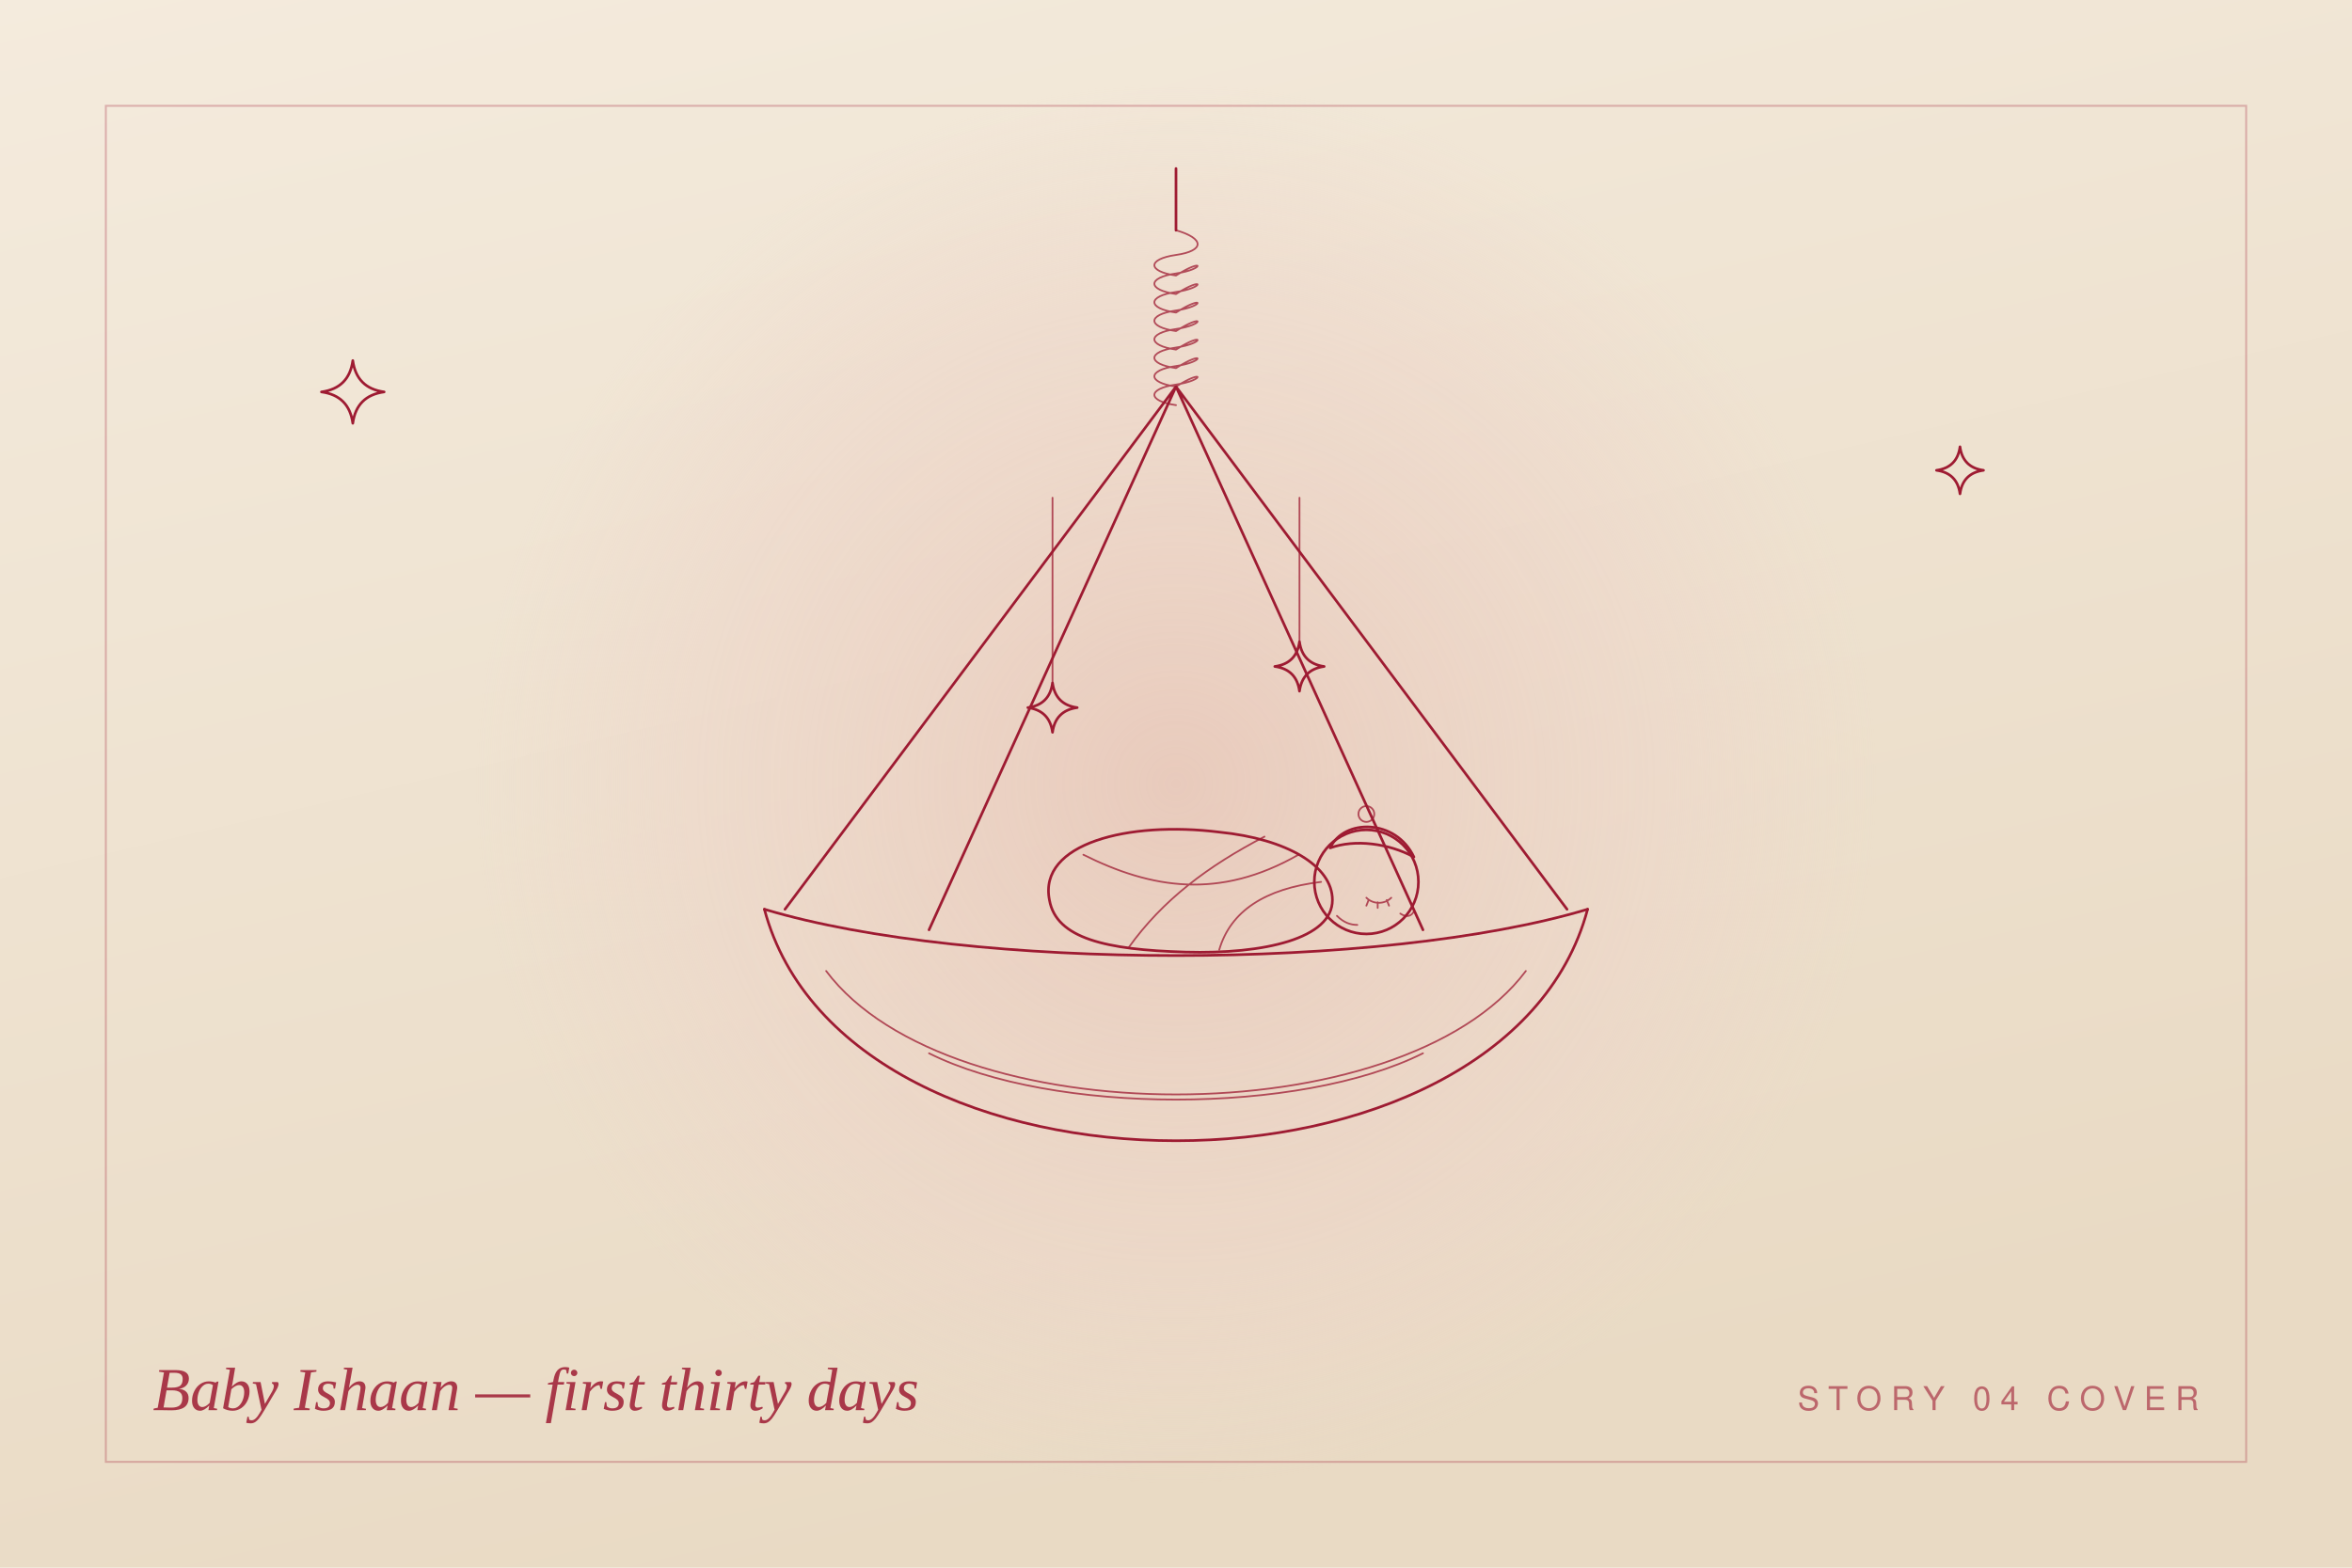
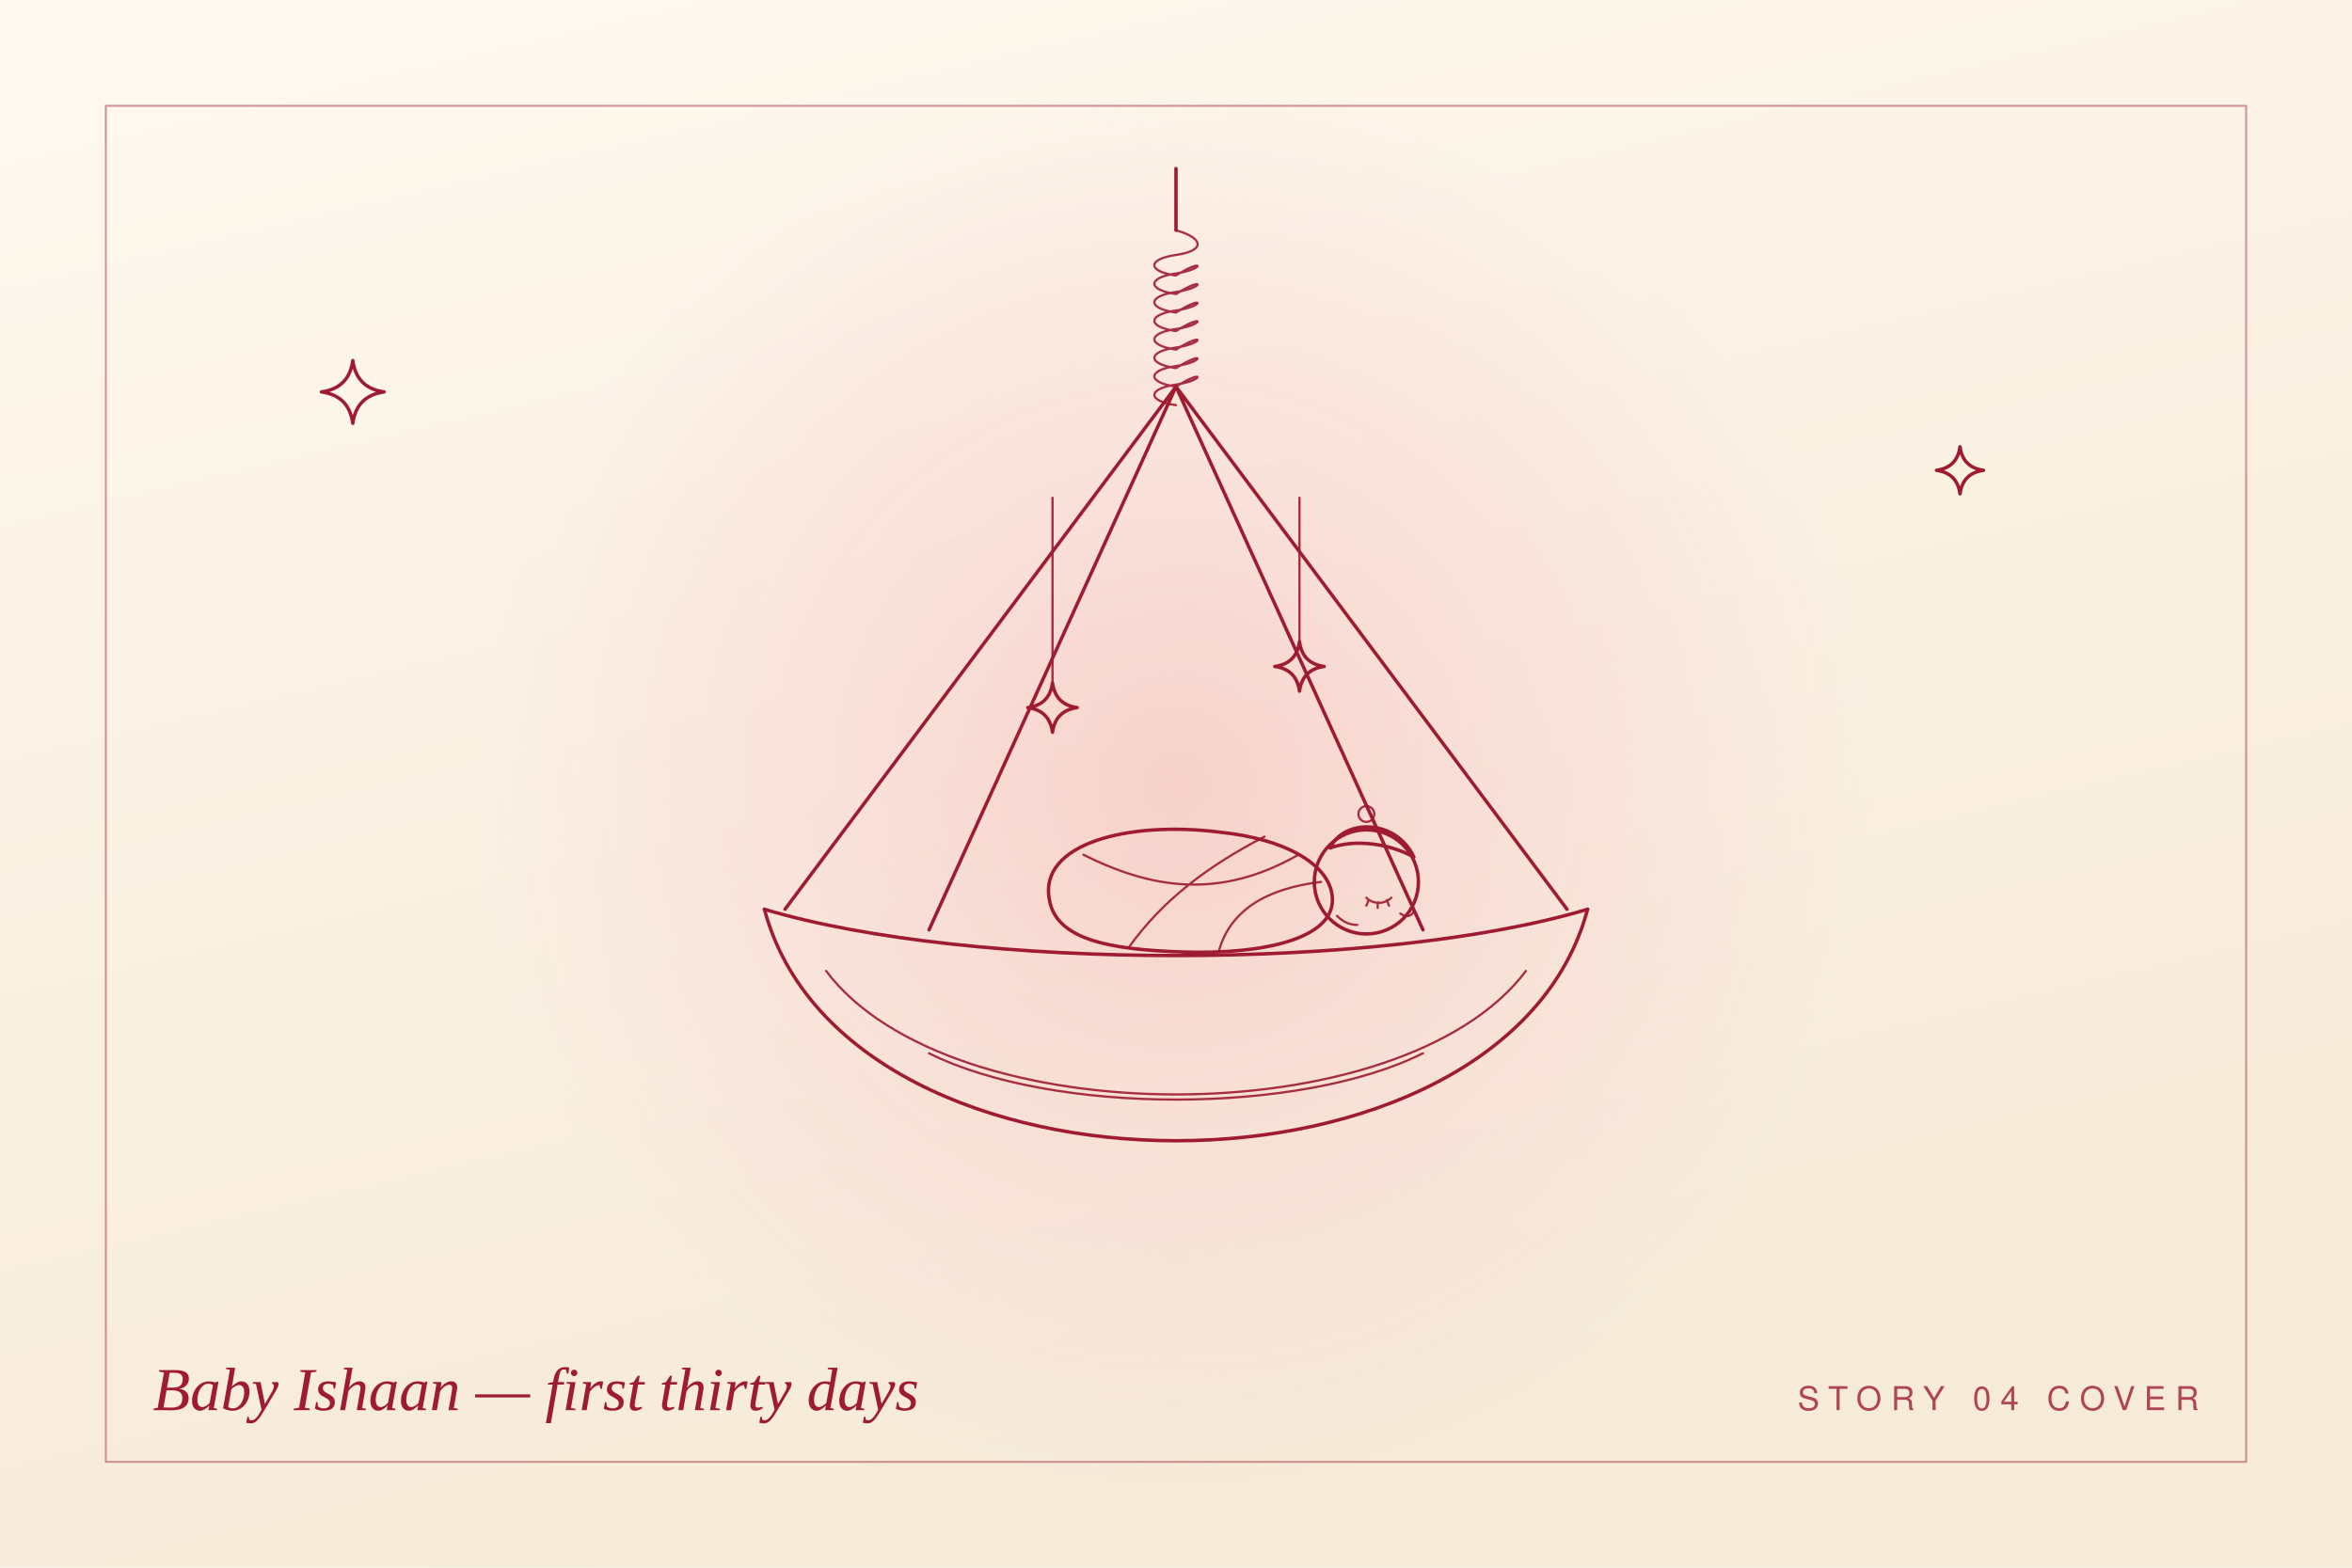
<svg xmlns="http://www.w3.org/2000/svg" viewBox="0 0 1200 800" width="1200" height="800">
  <defs>
    <linearGradient id="bg" x1="0" y1="0" x2=".35" y2="1">
-       <stop offset="0" stop-color="#F4EBDD" />
-       <stop offset="1" stop-color="#E9DAC4" />
+       <stop offset="0" stop-color="#FFF9F0" />
+       <stop offset="1" stop-color="#F6EAD8" />
    </linearGradient>
    <radialGradient id="disc">
-       <stop offset="0" stop-color="#E7C3B6" stop-opacity=".75" />
-       <stop offset=".7" stop-color="#EDD3C8" stop-opacity=".45" />
-       <stop offset="1" stop-color="#EDD3C8" stop-opacity="0" />
+       <stop offset="0" stop-color="#F6C4C2" stop-opacity=".7" />
+       <stop offset=".7" stop-color="#F8D8D5" stop-opacity=".4" />
+       <stop offset="1" stop-color="#F8D8D5" stop-opacity="0" />
    </radialGradient>
    <radialGradient id="glow">
-       <stop offset="0" stop-color="#F2B9A3" stop-opacity=".75" />
-       <stop offset=".5" stop-color="#F3CDBE" stop-opacity=".35" />
-       <stop offset="1" stop-color="#F6E3D8" stop-opacity="0" />
+       <stop offset="0" stop-color="#FFB38F" stop-opacity=".8" />
+       <stop offset=".45" stop-color="#FFD2B8" stop-opacity=".4" />
+       <stop offset="1" stop-color="#FFE9DC" stop-opacity="0" />
    </radialGradient>
    <style>
- .l{fill:none;stroke:#9E1B32;stroke-width:1.35;stroke-linecap:round;stroke-linejoin:round;vector-effect:non-scaling-stroke;animation:draw 2.8s cubic-bezier(.65,0,.25,1) both}
- .t{stroke-width:.9;stroke-opacity:.75}
+ .l{fill:none;stroke:#9E1B32;stroke-width:1.75;stroke-linecap:round;stroke-linejoin:round;vector-effect:non-scaling-stroke;animation:draw 2.8s cubic-bezier(.65,0,.25,1) both}
+ .t{stroke-width:1.15;stroke-opacity:.9}
.f{fill:#9E1B32}
.tx{fill:#9E1B32;font-family:Helvetica,Arial,sans-serif}
.fl{transform-box:fill-box;transform-origin:50% 100%;animation:flick 2.4s ease-in-out infinite alternate}
@keyframes draw{from{stroke-dasharray:1;stroke-dashoffset:1}to{stroke-dasharray:1;stroke-dashoffset:0}}
@keyframes flick{0%{transform:scale(1,1)}35%{transform:scale(.94,1.08)}70%{transform:scale(1.04,.95)}100%{transform:scale(.97,1.05)}}
@media (prefers-reduced-motion:reduce){.l,.fl{animation:none}}
</style>
  </defs>
  <rect width="1200" height="800" fill="url(#bg)" />
  <circle cx="600" cy="400" r="360" fill="url(#disc)" />
  <g transform="translate(600 464) scale(1.05)">
    <path class="l" style="animation-delay:0.15s" pathLength="1" d="M0,-360 L0,-330" />
    <path class="l t" style="animation-delay:0.18s" pathLength="1" d="M0,-330 C14,-326 14,-320 0,-318 C-14,-316 -14,-310 0,-308 C14,-317 14,-311 0,-309 C-14,-307 -14,-301 0,-299 C14,-308 14,-302 0,-300 C-14,-298 -14,-292 0,-290 C14,-299 14,-293 0,-291 C-14,-289 -14,-283 0,-281 C14,-290 14,-284 0,-282 C-14,-280 -14,-274 0,-272 C14,-281 14,-275 0,-273 C-14,-271 -14,-265 0,-263 C14,-272 14,-266 0,-264 C-14,-262 -14,-256 0,-254 C14,-263 14,-257 0,-255 C-14,-253 -14,-247 0,-245 " />
    <path class="l" style="animation-delay:0.22s" pathLength="1" d="M0,-254 L-190,0 M0,-254 L190,0 M0,-254 L-120,10 M0,-254 L120,10" />
    <path class="l" style="animation-delay:0.26s" pathLength="1" d="M-200,0 C-160,150 160,150 200,0" />
    <path class="l" style="animation-delay:0.29s" pathLength="1" d="M-200,0 C-100,30 100,30 200,0" />
    <path class="l t" style="animation-delay:0.33s" pathLength="1" d="M-170,30 C-110,110 110,110 170,30 M-120,70 C-60,100 60,100 120,70" />
    <g transform="translate(10 -10) scale(0.55)">
      <path class="l" style="animation-delay:0.36s" pathLength="1" d="M-130,10 C-140,-40 -60,-60 20,-50 C80,-44 120,-20 120,10 C120,44 60,58 -10,56 C-80,54 -124,44 -130,10 Z" />
      <path class="l t" style="animation-delay:0.40s" pathLength="1" d="M-100,-30 C-40,0 20,10 90,-30 M-60,52 C-30,10 10,-20 60,-46 M20,54 C30,20 60,0 110,-6" />
      <circle class="l" style="animation-delay:0.43s" pathLength="1" cx="150" cy="-6" r="46" />
      <path class="l" style="animation-delay:0.47s" pathLength="1" d="M118,-36 C130,-62 176,-62 192,-28 C170,-40 140,-44 118,-36 Z" />
      <circle class="l t" style="animation-delay:0.50s" pathLength="1" cx="150" cy="-66" r="7" />
      <path class="l t" style="animation-delay:0.54s" pathLength="1" d="M150,8 C156,14 166,14 172,8 M152,10 L150,15 M160,12 L160,17 M168,10 L170,15" />
      <path class="l t" style="animation-delay:0.57s" pathLength="1" d="M180,22 C186,26 190,24 192,20" />
      <path class="l t" style="animation-delay:0.61s" pathLength="1" d="M124,24 C130,30 136,32 142,32" />
    </g>
    <path class="l t" style="animation-delay:0.64s" pathLength="1" d="M-60,-200 L-60,-110" />
    <path class="l" style="animation-delay:0.68s" pathLength="1" d="M-60,-110 Q-58.56,-99.44 -48,-98 Q-58.56,-96.56 -60,-86 Q-61.44,-96.56 -72,-98 Q-61.44,-99.44 -60,-110 Z" />
    <path class="l t" style="animation-delay:0.71s" pathLength="1" d="M60,-200 L60,-130" />
    <path class="l" style="animation-delay:0.75s" pathLength="1" d="M60,-130 Q61.44,-119.44 72,-118 Q61.44,-116.56 60,-106 Q58.56,-116.56 48,-118 Q58.56,-119.44 60,-130 Z" />
  </g>
  <g transform="translate(600 400) scale(1)">
    <path class="l" style="animation-delay:0.78s" pathLength="1" d="M-420,-216 Q-418.08,-201.92 -404,-200 Q-418.08,-198.08 -420,-184 Q-421.92,-198.08 -436,-200 Q-421.92,-201.92 -420,-216 Z" />
    <path class="l" style="animation-delay:0.82s" pathLength="1" d="M400,-172 Q401.44,-161.44 412,-160 Q401.44,-158.56 400,-148 Q398.56,-158.56 388,-160 Q398.56,-161.44 400,-172 Z" />
  </g>
-   <rect x="54" y="54" width="1092" height="692" fill="none" stroke="#9E1B32" stroke-opacity=".28" stroke-width="1" vector-effect="non-scaling-stroke" />
+   <rect x="54" y="54" width="1092" height="692" fill="none" stroke="#9E1B32" stroke-opacity=".45" stroke-width="1" vector-effect="non-scaling-stroke" />
  <g fill="#9E1B32" font-family="Georgia, 'Times New Roman', serif">
-     <text x="78" y="719.6" font-size="31.2" font-style="italic" opacity=".85">Baby Ishaan — first thirty days</text>
-     <text x="1122" y="719.6" font-size="16.8" letter-spacing="4.8" text-anchor="end" opacity=".6" font-family="Helvetica, Arial, sans-serif">STORY 04 COVER</text>
+     <text x="78" y="719.6" font-size="31.2" font-style="italic">Baby Ishaan — first thirty days</text>
+     <text x="1122" y="719.6" font-size="16.8" letter-spacing="4.8" text-anchor="end" opacity=".8" font-family="Helvetica, Arial, sans-serif">STORY 04 COVER</text>
  </g>
</svg>
